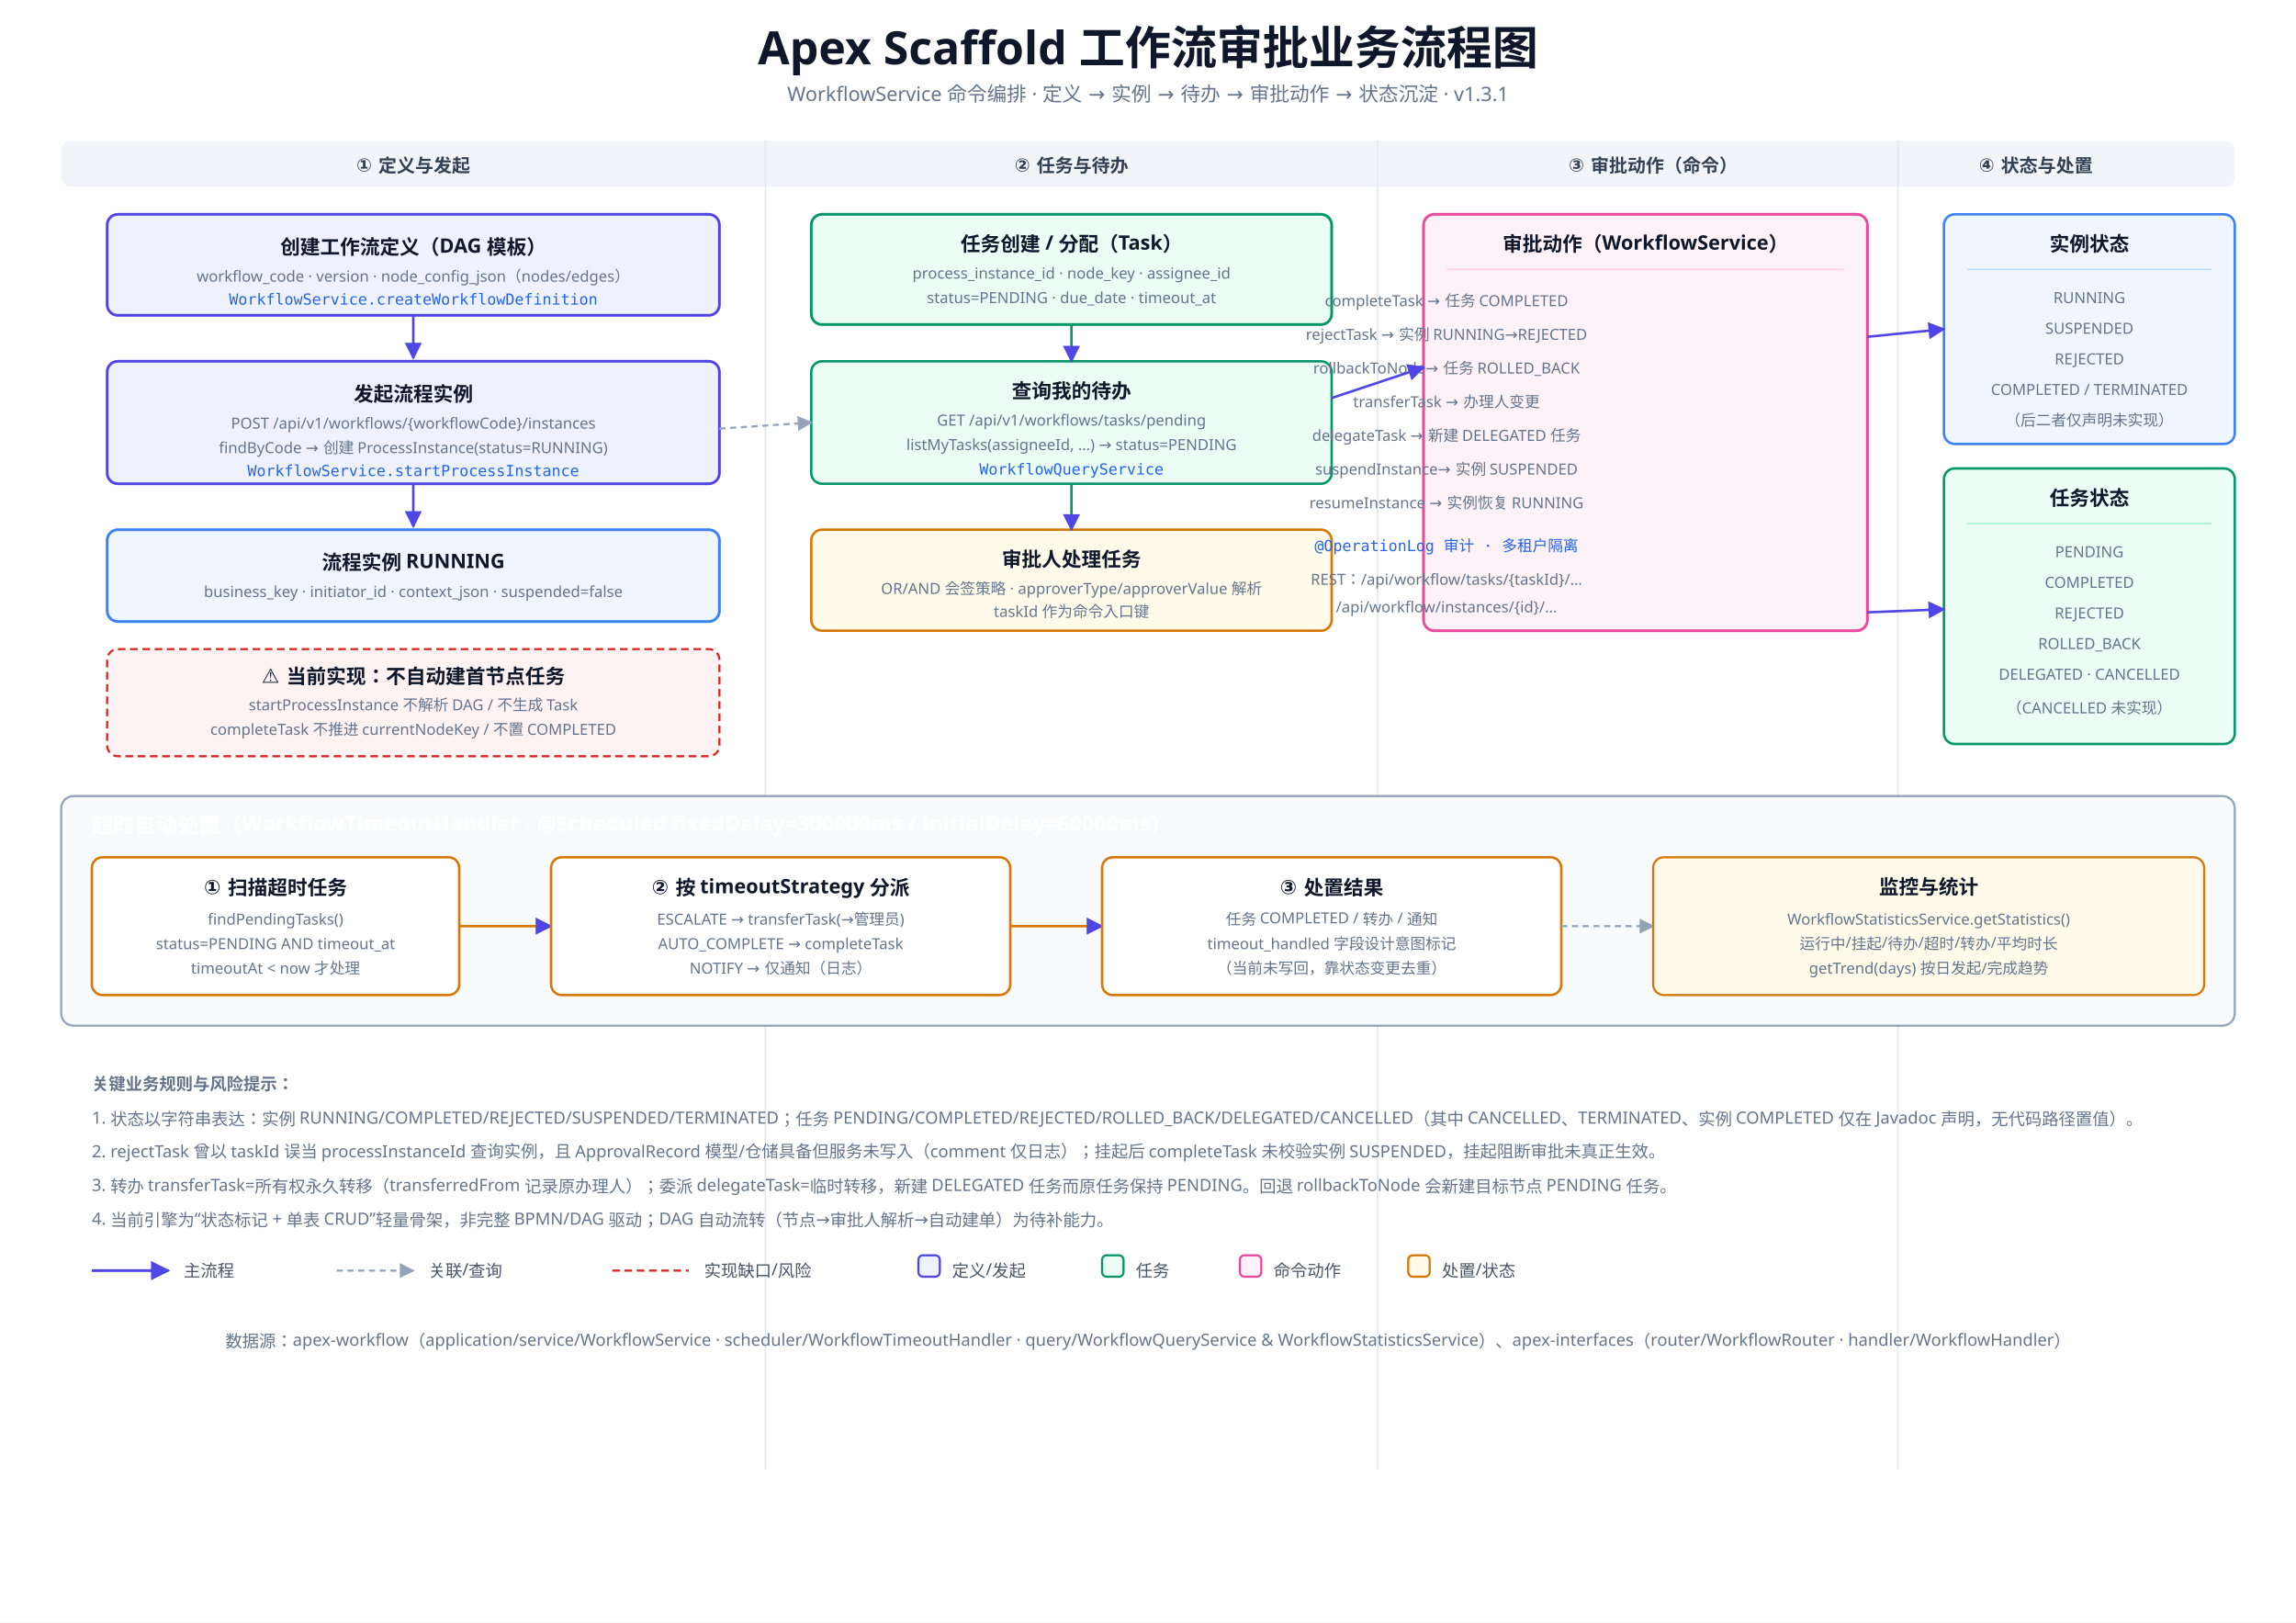
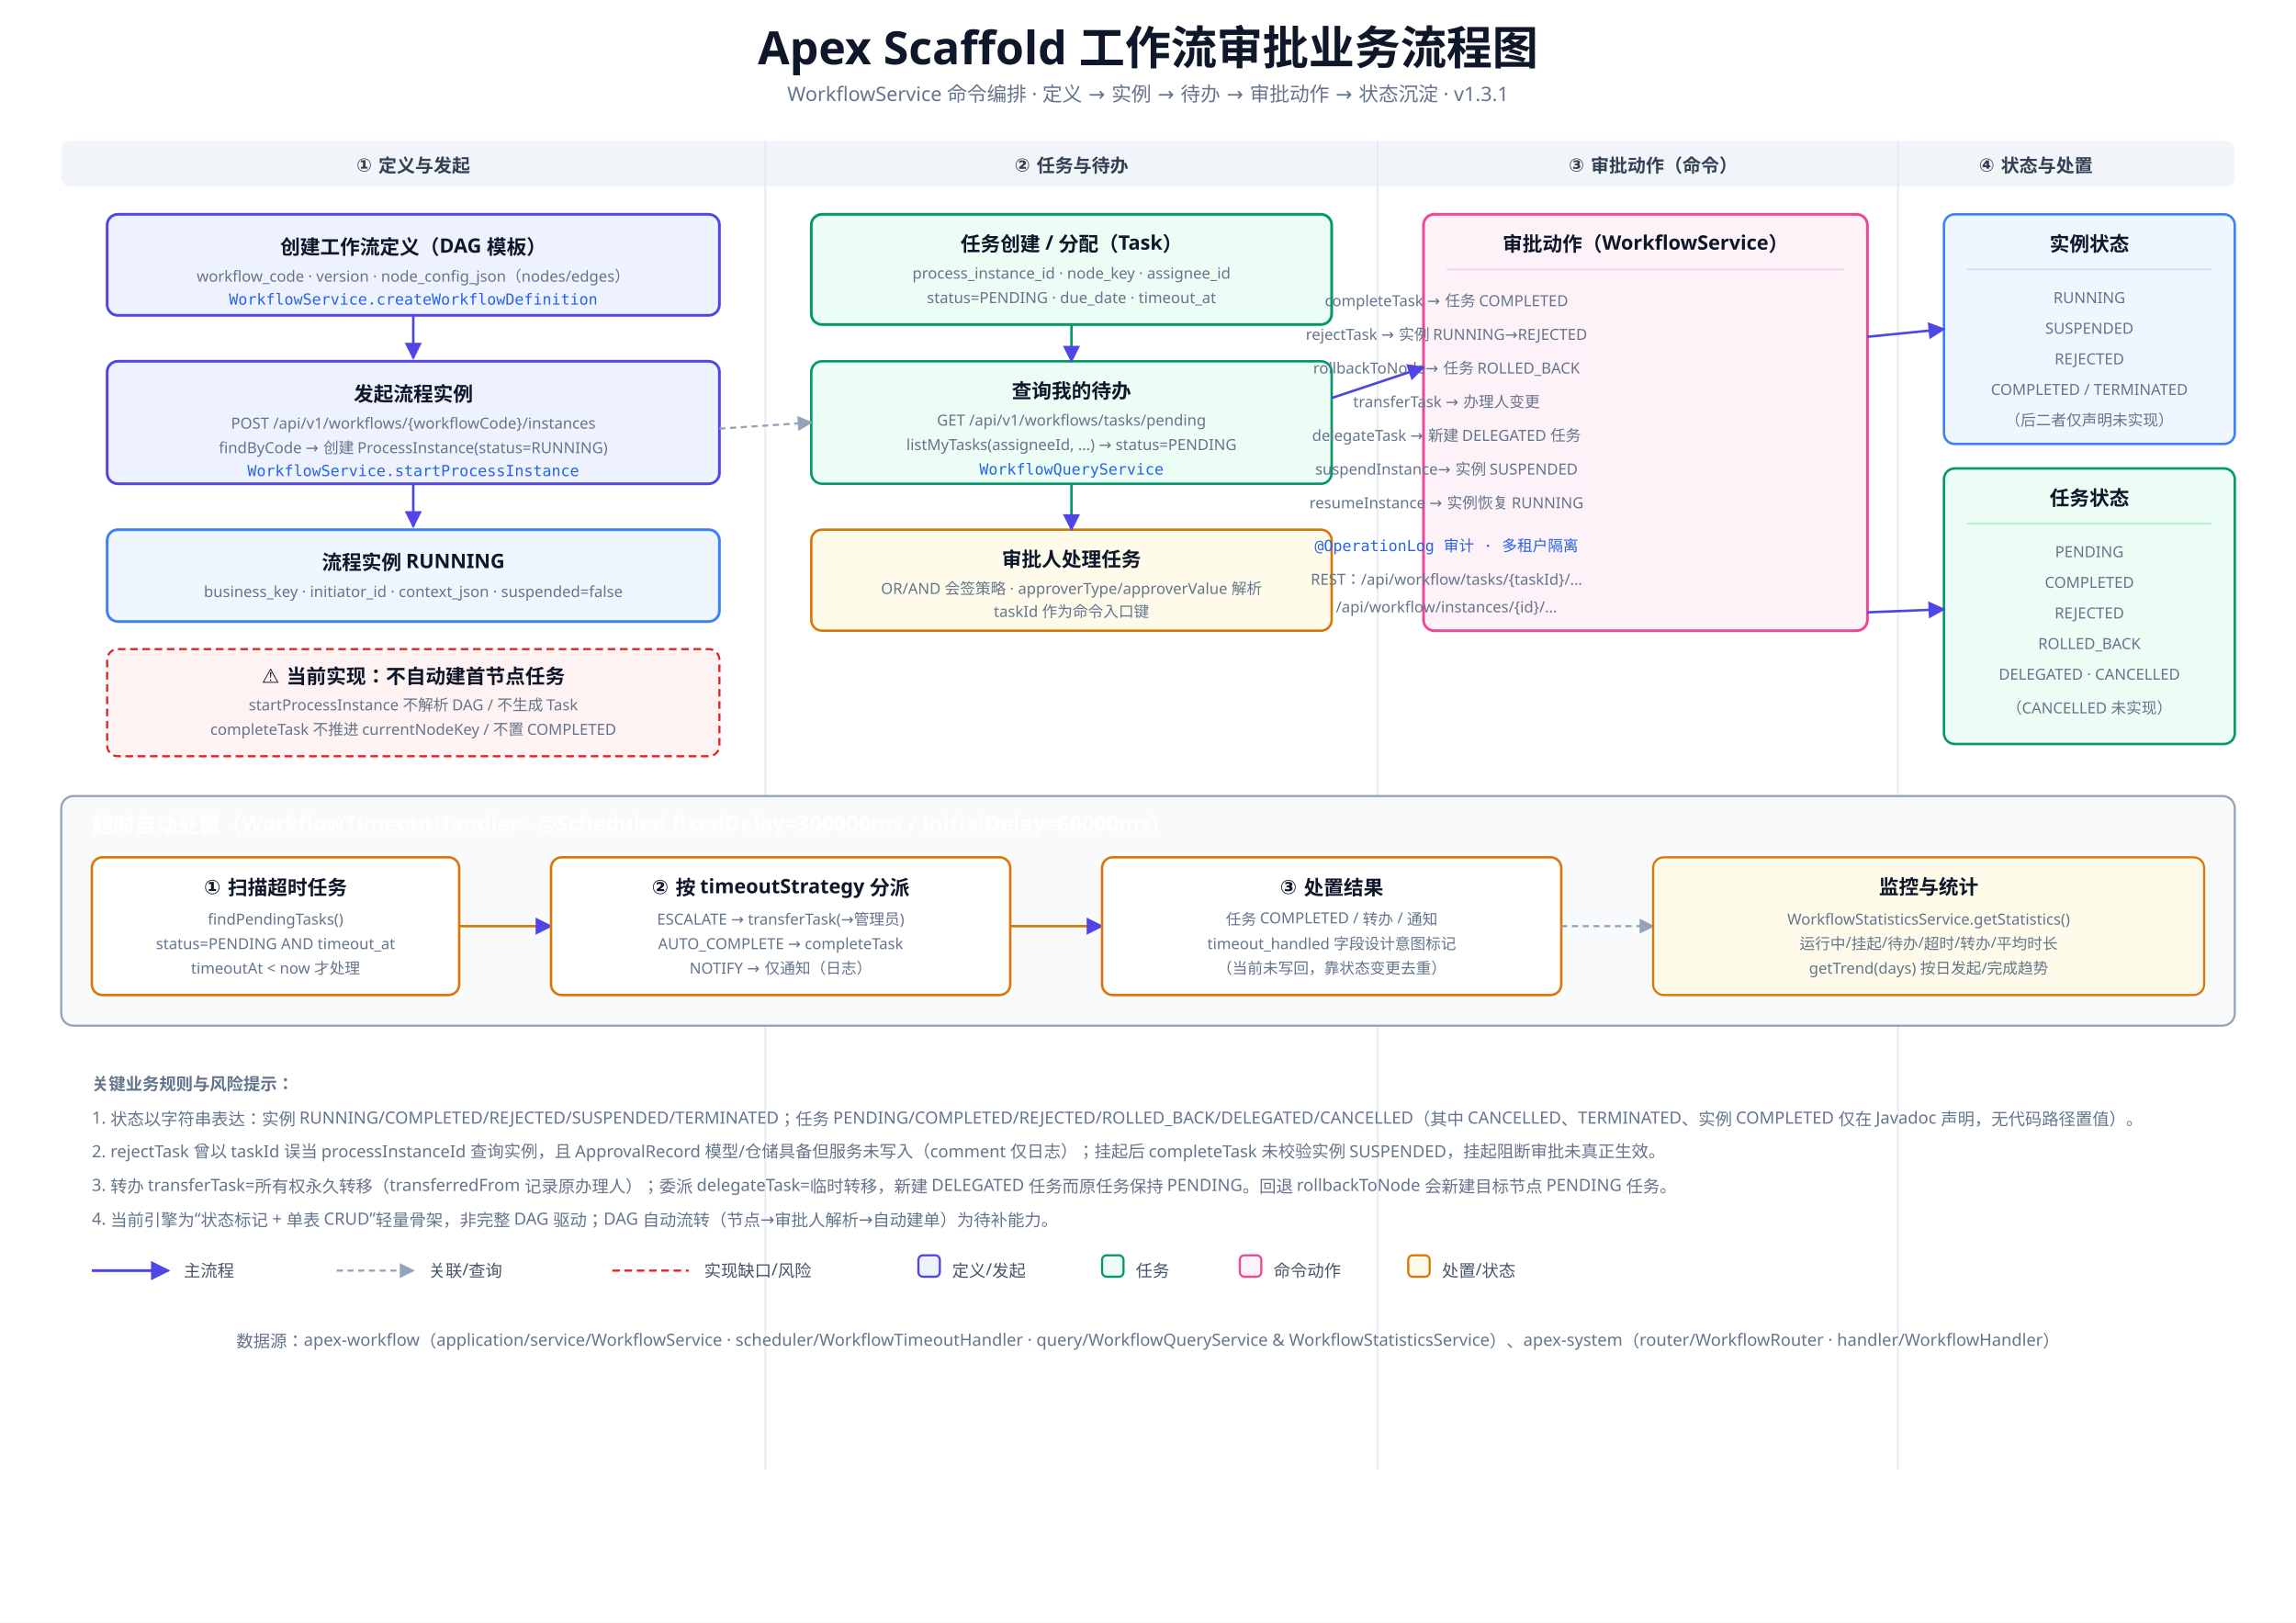
<svg xmlns="http://www.w3.org/2000/svg" viewBox="0 0 1500 1060" width="1500" height="1060">
  <defs>
    <style>
      .title { font: 700 30px system-ui, sans-serif; fill: #0f172a; text-anchor: middle; }
      .subtitle { font: 500 13px system-ui, sans-serif; fill: #64748b; text-anchor: middle; }
      .phase { font: 600 13px system-ui, sans-serif; fill: #ffffff; }
      .node-title { font: 600 13px system-ui, sans-serif; fill: #0f172a; text-anchor: middle; }
      .node-sub { font: 400 10px system-ui, sans-serif; fill: #64748b; text-anchor: middle; }
      .node-actor { font: 500 10px 'SF Mono', monospace; fill: #2563eb; text-anchor: middle; }
      .edge { font: 500 10px system-ui, sans-serif; fill: #475569; text-anchor: middle; }
      .note { font: 400 11px system-ui, sans-serif; fill: #64748b; }
      .legend { font: 400 11px system-ui, sans-serif; fill: #475569; }
      .lane { font: 600 12px system-ui, sans-serif; fill: #334155; text-anchor: middle; }
    </style>
    <marker id="a" viewBox="0 0 10 10" refX="9" refY="5" markerWidth="7" markerHeight="7" orient="auto">
      <path d="M 0 0 L 10 5 L 0 10 z" fill="#4f46e5" />
    </marker>
    <marker id="ag" viewBox="0 0 10 10" refX="9" refY="5" markerWidth="7" markerHeight="7" orient="auto">
      <path d="M 0 0 L 10 5 L 0 10 z" fill="#94a3b8" />
    </marker>
    <marker id="ar" viewBox="0 0 10 10" refX="9" refY="5" markerWidth="7" markerHeight="7" orient="auto">
      <path d="M 0 0 L 10 5 L 0 10 z" fill="#dc2626" />
    </marker>
  </defs>
  <rect width="1500" height="1060" fill="#ffffff" />
  <text x="750" y="42" class="title">Apex Scaffold 工作流审批业务流程图</text>
  <text x="750" y="66" class="subtitle">WorkflowService 命令编排 · 定义 → 实例 → 待办 → 审批动作 → 状态沉淀 · v1.3.1</text>
  <rect x="40" y="92" width="1420" height="30" rx="6" fill="#f1f5f9" />
  <text x="270" y="112" class="lane">① 定义与发起</text>
  <text x="700" y="112" class="lane">② 任务与待办</text>
  <text x="1080" y="112" class="lane">③ 审批动作（命令）</text>
  <text x="1330" y="112" class="lane">④ 状态与处置</text>
  <line x1="500" y1="92" x2="500" y2="960" stroke="#e2e8f0" stroke-width="1" />
  <line x1="900" y1="92" x2="900" y2="960" stroke="#e2e8f0" stroke-width="1" />
  <line x1="1240" y1="92" x2="1240" y2="960" stroke="#e2e8f0" stroke-width="1" />
  <rect x="70" y="140" width="400" height="66" rx="7" fill="#eef2ff" stroke="#4f46e5" stroke-width="1.8" />
  <text x="270" y="166" class="node-title">创建工作流定义（DAG 模板）</text>
  <text x="270" y="184" class="node-sub">workflow_code · version · node_config_json（nodes/edges）</text>
  <text x="270" y="199" class="node-actor">WorkflowService.createWorkflowDefinition</text>
  <line x1="270" y1="206" x2="270" y2="234" stroke="#4f46e5" stroke-width="1.6" marker-end="url(#a)" />
  <rect x="70" y="236" width="400" height="80" rx="7" fill="#eef2ff" stroke="#4f46e5" stroke-width="1.8" />
  <text x="270" y="262" class="node-title">发起流程实例</text>
  <text x="270" y="280" class="node-sub">POST /api/v1/workflows/{workflowCode}/instances</text>
  <text x="270" y="296" class="node-sub">findByCode → 创建 ProcessInstance(status=RUNNING)</text>
  <text x="270" y="311" class="node-actor">WorkflowService.startProcessInstance</text>
  <line x1="270" y1="316" x2="270" y2="344" stroke="#4f46e5" stroke-width="1.6" marker-end="url(#a)" />
  <rect x="70" y="346" width="400" height="60" rx="7" fill="#eff6ff" stroke="#3b82f6" stroke-width="1.8" />
  <text x="270" y="372" class="node-title">流程实例 RUNNING</text>
  <text x="270" y="390" class="node-sub">business_key · initiator_id · context_json · suspended=false</text>
  <rect x="70" y="424" width="400" height="70" rx="7" fill="#fef2f2" stroke="#dc2626" stroke-width="1.4" stroke-dasharray="5,3" />
  <text x="270" y="446" class="node-title" fill="#b91c1c">⚠ 当前实现：不自动建首节点任务</text>
  <text x="270" y="464" class="node-sub">startProcessInstance 不解析 DAG / 不生成 Task</text>
  <text x="270" y="480" class="node-sub">completeTask 不推进 currentNodeKey / 不置 COMPLETED</text>
  <rect x="530" y="140" width="340" height="72" rx="7" fill="#ecfdf5" stroke="#059669" stroke-width="1.8" />
  <text x="700" y="164" class="node-title">任务创建 / 分配（Task）</text>
  <text x="700" y="182" class="node-sub">process_instance_id · node_key · assignee_id</text>
  <text x="700" y="198" class="node-sub">status=PENDING · due_date · timeout_at</text>
  <rect x="530" y="236" width="340" height="80" rx="7" fill="#ecfdf5" stroke="#059669" stroke-width="1.6" />
  <text x="700" y="260" class="node-title">查询我的待办</text>
  <text x="700" y="278" class="node-sub">GET /api/v1/workflows/tasks/pending</text>
  <text x="700" y="294" class="node-sub">listMyTasks(assigneeId, …) → status=PENDING</text>
  <text x="700" y="310" class="node-actor">WorkflowQueryService</text>
  <line x1="470" y1="280" x2="530" y2="276" stroke="#94a3b8" stroke-width="1.4" stroke-dasharray="4,3" marker-end="url(#ag)" />
  <rect x="530" y="346" width="340" height="66" rx="7" fill="#fffbeb" stroke="#d97706" stroke-width="1.6" />
  <text x="700" y="370" class="node-title">审批人处理任务</text>
  <text x="700" y="388" class="node-sub">OR/AND 会签策略 · approverType/approverValue 解析</text>
  <text x="700" y="403" class="node-sub">taskId 作为命令入口键</text>
  <line x1="700" y1="212" x2="700" y2="236" stroke="#059669" stroke-width="1.6" marker-end="url(#a)" />
  <line x1="700" y1="316" x2="700" y2="346" stroke="#059669" stroke-width="1.6" marker-end="url(#a)" />
  <rect x="930" y="140" width="290" height="272" rx="7" fill="#fdf2f8" stroke="#ec4899" stroke-width="1.8" />
  <text x="1075" y="164" class="node-title">审批动作（WorkflowService）</text>
  <line x1="945" y1="176" x2="1205" y2="176" stroke="#fbcfe8" stroke-width="1" />
  <text x="945" y="200" class="node-sub" text-anchor="start">completeTask  → 任务 COMPLETED</text>
  <text x="945" y="222" class="node-sub" text-anchor="start">rejectTask    → 实例 RUNNING→REJECTED</text>
  <text x="945" y="244" class="node-sub" text-anchor="start">rollbackToNode→ 任务 ROLLED_BACK</text>
  <text x="945" y="266" class="node-sub" text-anchor="start">transferTask  → 办理人变更</text>
  <text x="945" y="288" class="node-sub" text-anchor="start">delegateTask  → 新建 DELEGATED 任务</text>
  <text x="945" y="310" class="node-sub" text-anchor="start">suspendInstance→ 实例 SUSPENDED</text>
  <text x="945" y="332" class="node-sub" text-anchor="start">resumeInstance → 实例恢复 RUNNING</text>
  <text x="945" y="360" class="node-actor">@OperationLog 审计 · 多租户隔离</text>
  <text x="945" y="382" class="node-sub" text-anchor="start">REST：/api/workflow/tasks/{taskId}/…</text>
  <text x="945" y="400" class="node-sub" text-anchor="start">/api/workflow/instances/{id}/…</text>
  <line x1="870" y1="260" x2="930" y2="240" stroke="#4f46e5" stroke-width="1.6" marker-end="url(#a)" />
  <rect x="1270" y="140" width="190" height="150" rx="7" fill="#eff6ff" stroke="#3b82f6" stroke-width="1.6" />
  <text x="1365" y="164" class="node-title">实例状态</text>
  <line x1="1285" y1="176" x2="1445" y2="176" stroke="#bfdbfe" stroke-width="1" />
  <text x="1365" y="198" class="node-sub">RUNNING</text>
  <text x="1365" y="218" class="node-sub">SUSPENDED</text>
  <text x="1365" y="238" class="node-sub">REJECTED</text>
  <text x="1365" y="258" class="node-sub">COMPLETED / TERMINATED</text>
  <text x="1365" y="278" class="node-sub" fill="#b91c1c">（后二者仅声明未实现）</text>
  <line x1="1220" y1="220" x2="1270" y2="215" stroke="#4f46e5" stroke-width="1.6" marker-end="url(#a)" />
  <rect x="1270" y="306" width="190" height="180" rx="7" fill="#ecfdf5" stroke="#059669" stroke-width="1.6" />
  <text x="1365" y="330" class="node-title">任务状态</text>
  <line x1="1285" y1="342" x2="1445" y2="342" stroke="#a7f3d0" stroke-width="1" />
  <text x="1365" y="364" class="node-sub">PENDING</text>
  <text x="1365" y="384" class="node-sub">COMPLETED</text>
  <text x="1365" y="404" class="node-sub">REJECTED</text>
  <text x="1365" y="424" class="node-sub">ROLLED_BACK</text>
  <text x="1365" y="444" class="node-sub">DELEGATED · CANCELLED</text>
  <text x="1365" y="466" class="node-sub" fill="#b91c1c">（CANCELLED 未实现）</text>
  <line x1="1220" y1="400" x2="1270" y2="398" stroke="#4f46e5" stroke-width="1.6" marker-end="url(#a)" />
  <rect x="40" y="520" width="1420" height="150" rx="8" fill="#f8fafc" stroke="#94a3b8" stroke-width="1.4" />
  <text x="60" y="544" class="phase" fill="#334155" style="font-size:14px">超时自动处置（WorkflowTimeoutHandler · @Scheduled fixedDelay=300000ms / initialDelay=60000ms）</text>
  <rect x="60" y="560" width="240" height="90" rx="7" fill="#ffffff" stroke="#d97706" stroke-width="1.6" />
  <text x="180" y="584" class="node-title">① 扫描超时任务</text>
  <text x="180" y="604" class="node-sub">findPendingTasks()</text>
  <text x="180" y="620" class="node-sub">status=PENDING AND timeout_at</text>
  <text x="180" y="636" class="node-sub">timeoutAt &lt; now 才处理</text>
  <line x1="300" y1="605" x2="360" y2="605" stroke="#d97706" stroke-width="1.6" marker-end="url(#a)" />
  <rect x="360" y="560" width="300" height="90" rx="7" fill="#ffffff" stroke="#d97706" stroke-width="1.6" />
  <text x="510" y="584" class="node-title">② 按 timeoutStrategy 分派</text>
  <text x="510" y="604" class="node-sub">ESCALATE   → transferTask(→管理员)</text>
  <text x="510" y="620" class="node-sub">AUTO_COMPLETE → completeTask</text>
  <text x="510" y="636" class="node-sub">NOTIFY     → 仅通知（日志）</text>
  <line x1="660" y1="605" x2="720" y2="605" stroke="#d97706" stroke-width="1.6" marker-end="url(#a)" />
  <rect x="720" y="560" width="300" height="90" rx="7" fill="#ffffff" stroke="#d97706" stroke-width="1.6" />
  <text x="870" y="584" class="node-title">③ 处置结果</text>
  <text x="870" y="604" class="node-sub">任务 COMPLETED / 转办 / 通知</text>
  <text x="870" y="620" class="node-sub">timeout_handled 字段设计意图标记</text>
  <text x="870" y="636" class="node-sub" fill="#b91c1c">（当前未写回，靠状态变更去重）</text>
  <line x1="1020" y1="605" x2="1080" y2="605" stroke="#94a3b8" stroke-width="1.4" stroke-dasharray="4,3" marker-end="url(#ag)" />
  <rect x="1080" y="560" width="360" height="90" rx="7" fill="#fffbeb" stroke="#d97706" stroke-width="1.4" />
  <text x="1260" y="584" class="node-title">监控与统计</text>
  <text x="1260" y="604" class="node-sub">WorkflowStatisticsService.getStatistics()</text>
  <text x="1260" y="620" class="node-sub">运行中/挂起/待办/超时/转办/平均时长</text>
  <text x="1260" y="636" class="node-sub">getTrend(days) 按日发起/完成趋势</text>
  <text x="60" y="712" class="note" style="font-weight:600">关键业务规则与风险提示：</text>
  <text x="60" y="734" class="note">1. 状态以字符串表达：实例 RUNNING/COMPLETED/REJECTED/SUSPENDED/TERMINATED；任务 PENDING/COMPLETED/REJECTED/ROLLED_BACK/DELEGATED/CANCELLED（其中 CANCELLED、TERMINATED、实例 COMPLETED 仅在 Javadoc 声明，无代码路径置值）。</text>
  <text x="60" y="756" class="note">2. rejectTask 曾以 taskId 误当 processInstanceId 查询实例，且 ApprovalRecord 模型/仓储具备但服务未写入（comment 仅日志）；挂起后 completeTask 未校验实例 SUSPENDED，挂起阻断审批未真正生效。</text>
  <text x="60" y="778" class="note">3. 转办 transferTask=所有权永久转移（transferredFrom 记录原办理人）；委派 delegateTask=临时转移，新建 DELEGATED 任务而原任务保持 PENDING。回退 rollbackToNode 会新建目标节点 PENDING 任务。</text>
-   <text x="60" y="800" class="note">4. 当前引擎为“状态标记 + 单表 CRUD”轻量骨架，非完整 BPMN/DAG 驱动；DAG 自动流转（节点→审批人解析→自动建单）为待补能力。</text>
+   <text x="60" y="800" class="note">4. 当前引擎为“状态标记 + 单表 CRUD”轻量骨架，非完整 DAG 驱动；DAG 自动流转（节点→审批人解析→自动建单）为待补能力。</text>
  <line x1="60" y1="830" x2="110" y2="830" stroke="#4f46e5" stroke-width="1.8" marker-end="url(#a)" />
  <text x="120" y="834" class="legend">主流程</text>
  <line x1="220" y1="830" x2="270" y2="830" stroke="#94a3b8" stroke-width="1.4" stroke-dasharray="4,3" marker-end="url(#ag)" />
  <text x="280" y="834" class="legend">关联/查询</text>
  <line x1="400" y1="830" x2="450" y2="830" stroke="#dc2626" stroke-width="1.4" stroke-dasharray="5,3" />
  <text x="460" y="834" class="legend">实现缺口/风险</text>
  <rect x="600" y="820" width="14" height="14" rx="3" fill="#eef2ff" stroke="#4f46e5" stroke-width="1.4" />
  <text x="622" y="834" class="legend">定义/发起</text>
  <rect x="720" y="820" width="14" height="14" rx="3" fill="#ecfdf5" stroke="#059669" stroke-width="1.4" />
  <text x="742" y="834" class="legend">任务</text>
  <rect x="810" y="820" width="14" height="14" rx="3" fill="#fdf2f8" stroke="#ec4899" stroke-width="1.4" />
  <text x="832" y="834" class="legend">命令动作</text>
  <rect x="920" y="820" width="14" height="14" rx="3" fill="#fffbeb" stroke="#d97706" stroke-width="1.4" />
  <text x="942" y="834" class="legend">处置/状态</text>
-   <text x="750" y="880" class="note" text-anchor="middle">数据源：apex-workflow（application/service/WorkflowService · scheduler/WorkflowTimeoutHandler · query/WorkflowQueryService &amp; WorkflowStatisticsService）、apex-interfaces（router/WorkflowRouter · handler/WorkflowHandler）</text>
+   <text x="750" y="880" class="note" text-anchor="middle">数据源：apex-workflow（application/service/WorkflowService · scheduler/WorkflowTimeoutHandler · query/WorkflowQueryService &amp; WorkflowStatisticsService）、apex-system（router/WorkflowRouter · handler/WorkflowHandler）</text>
</svg>
